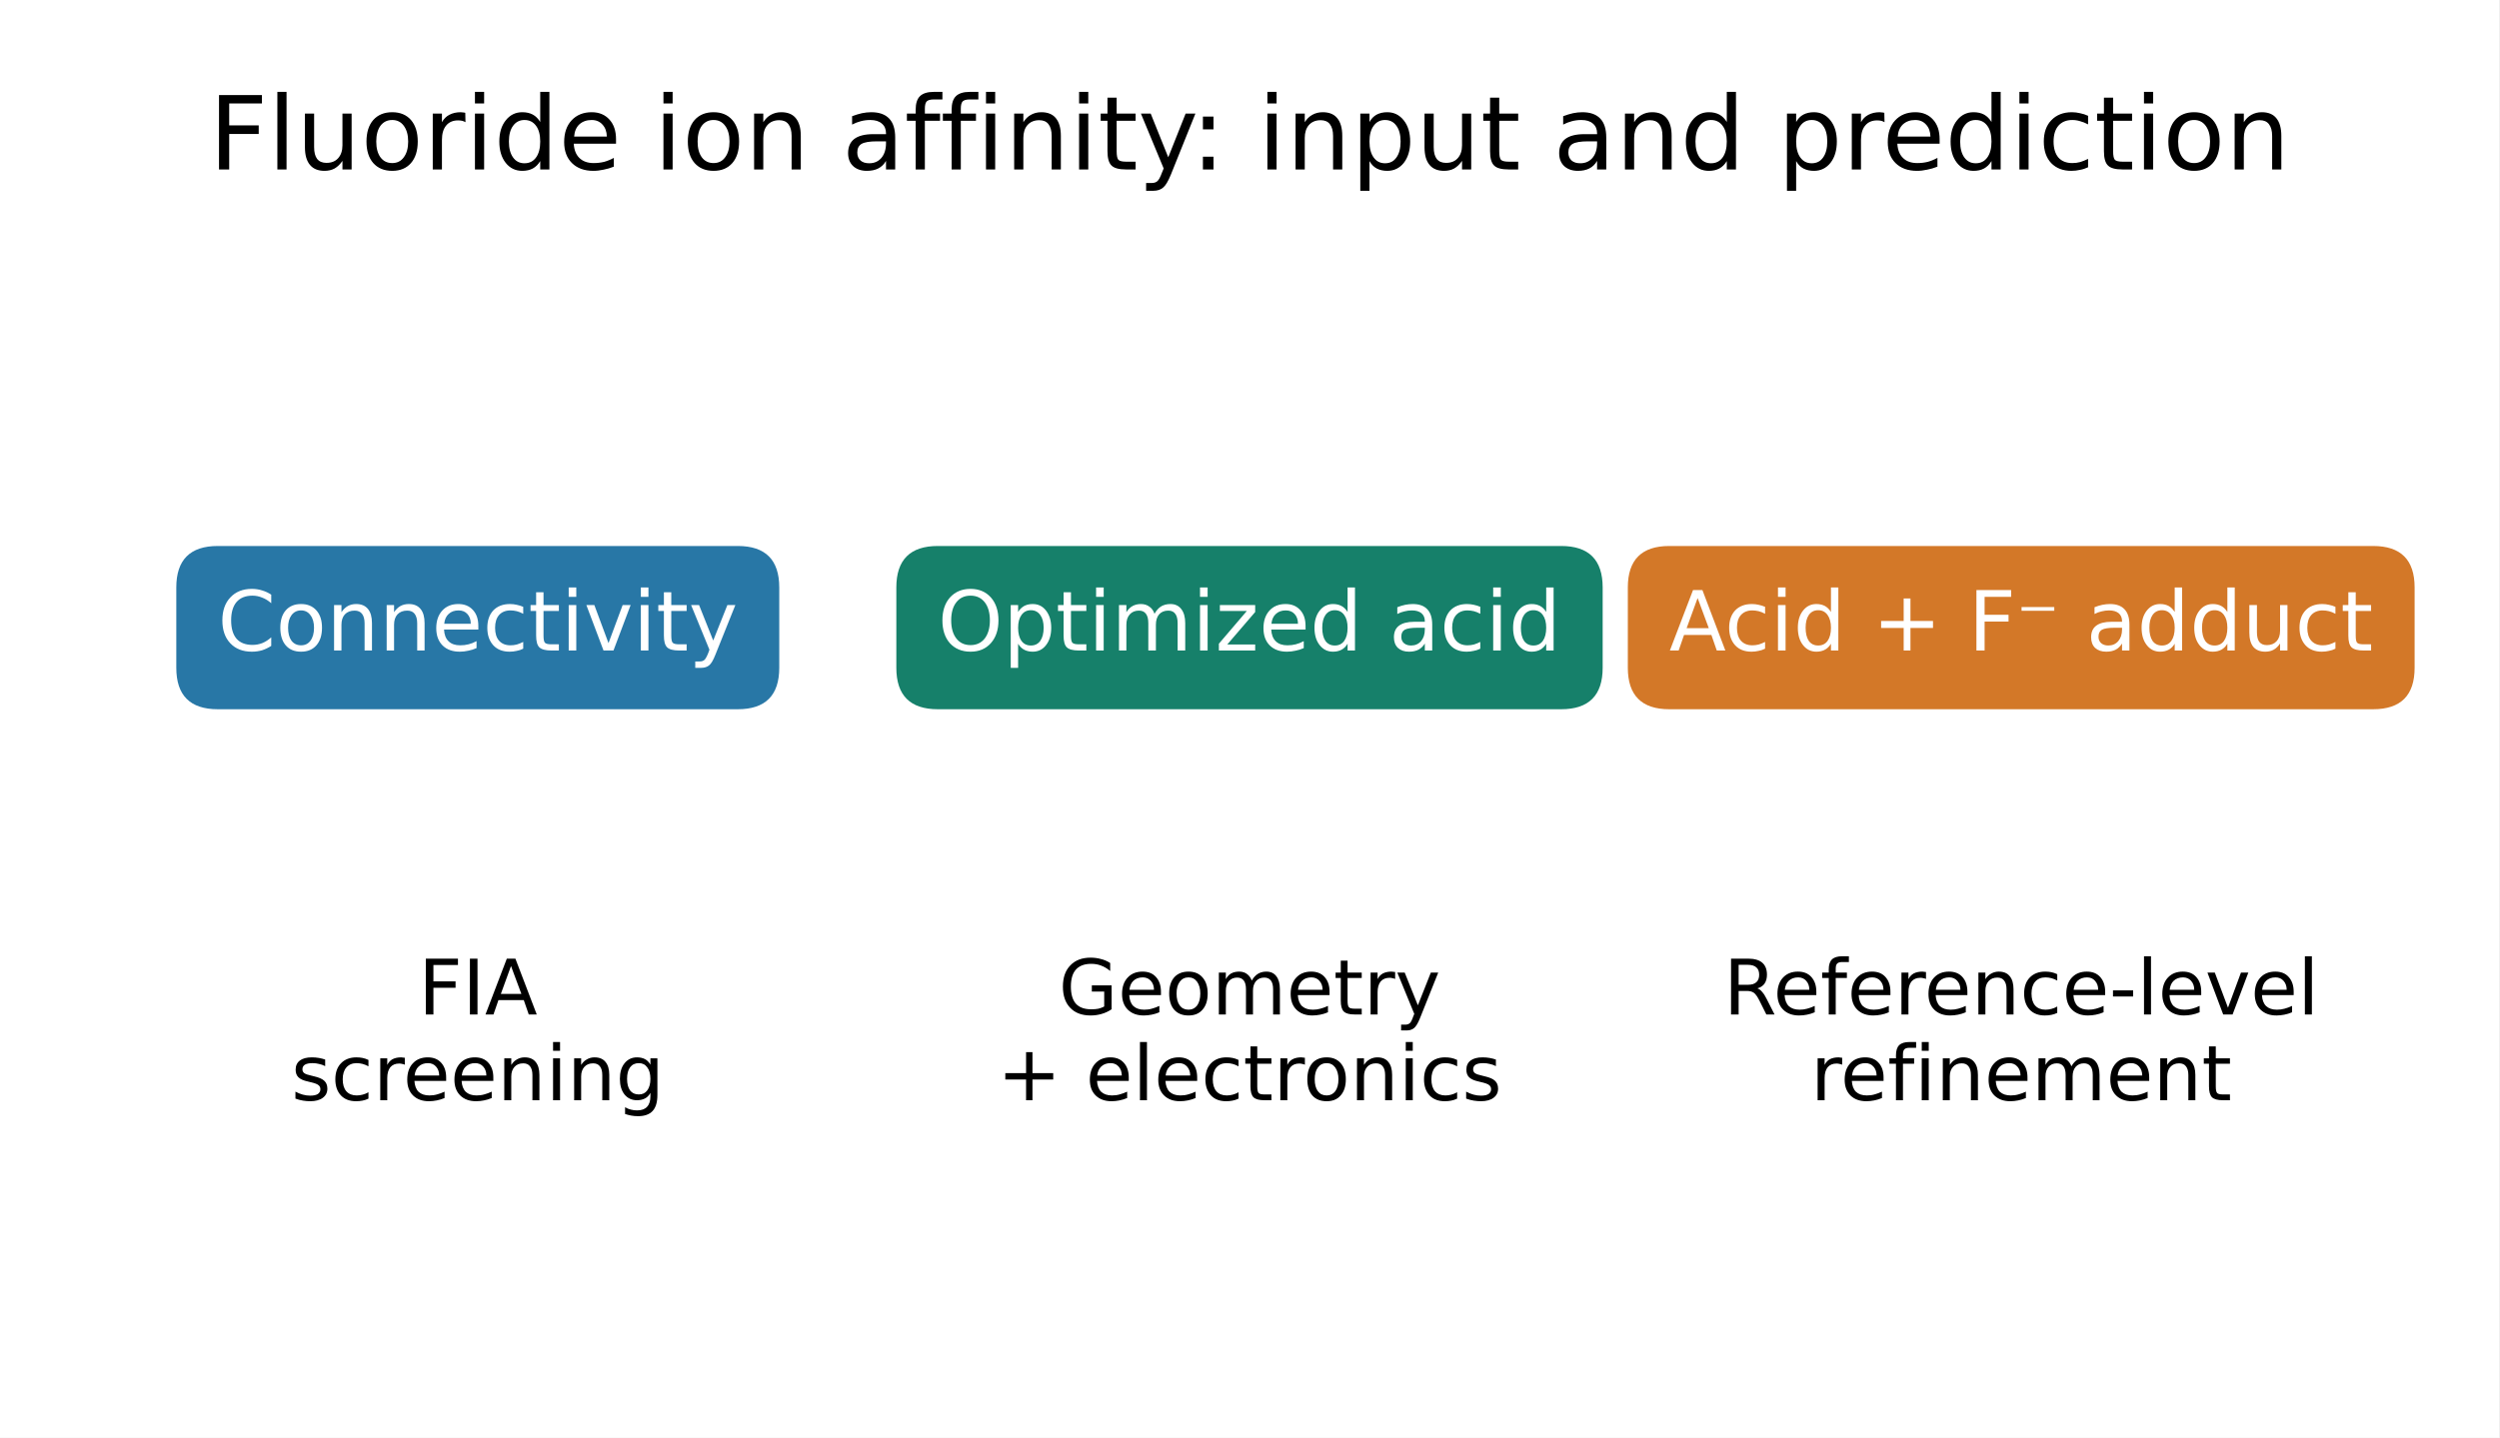
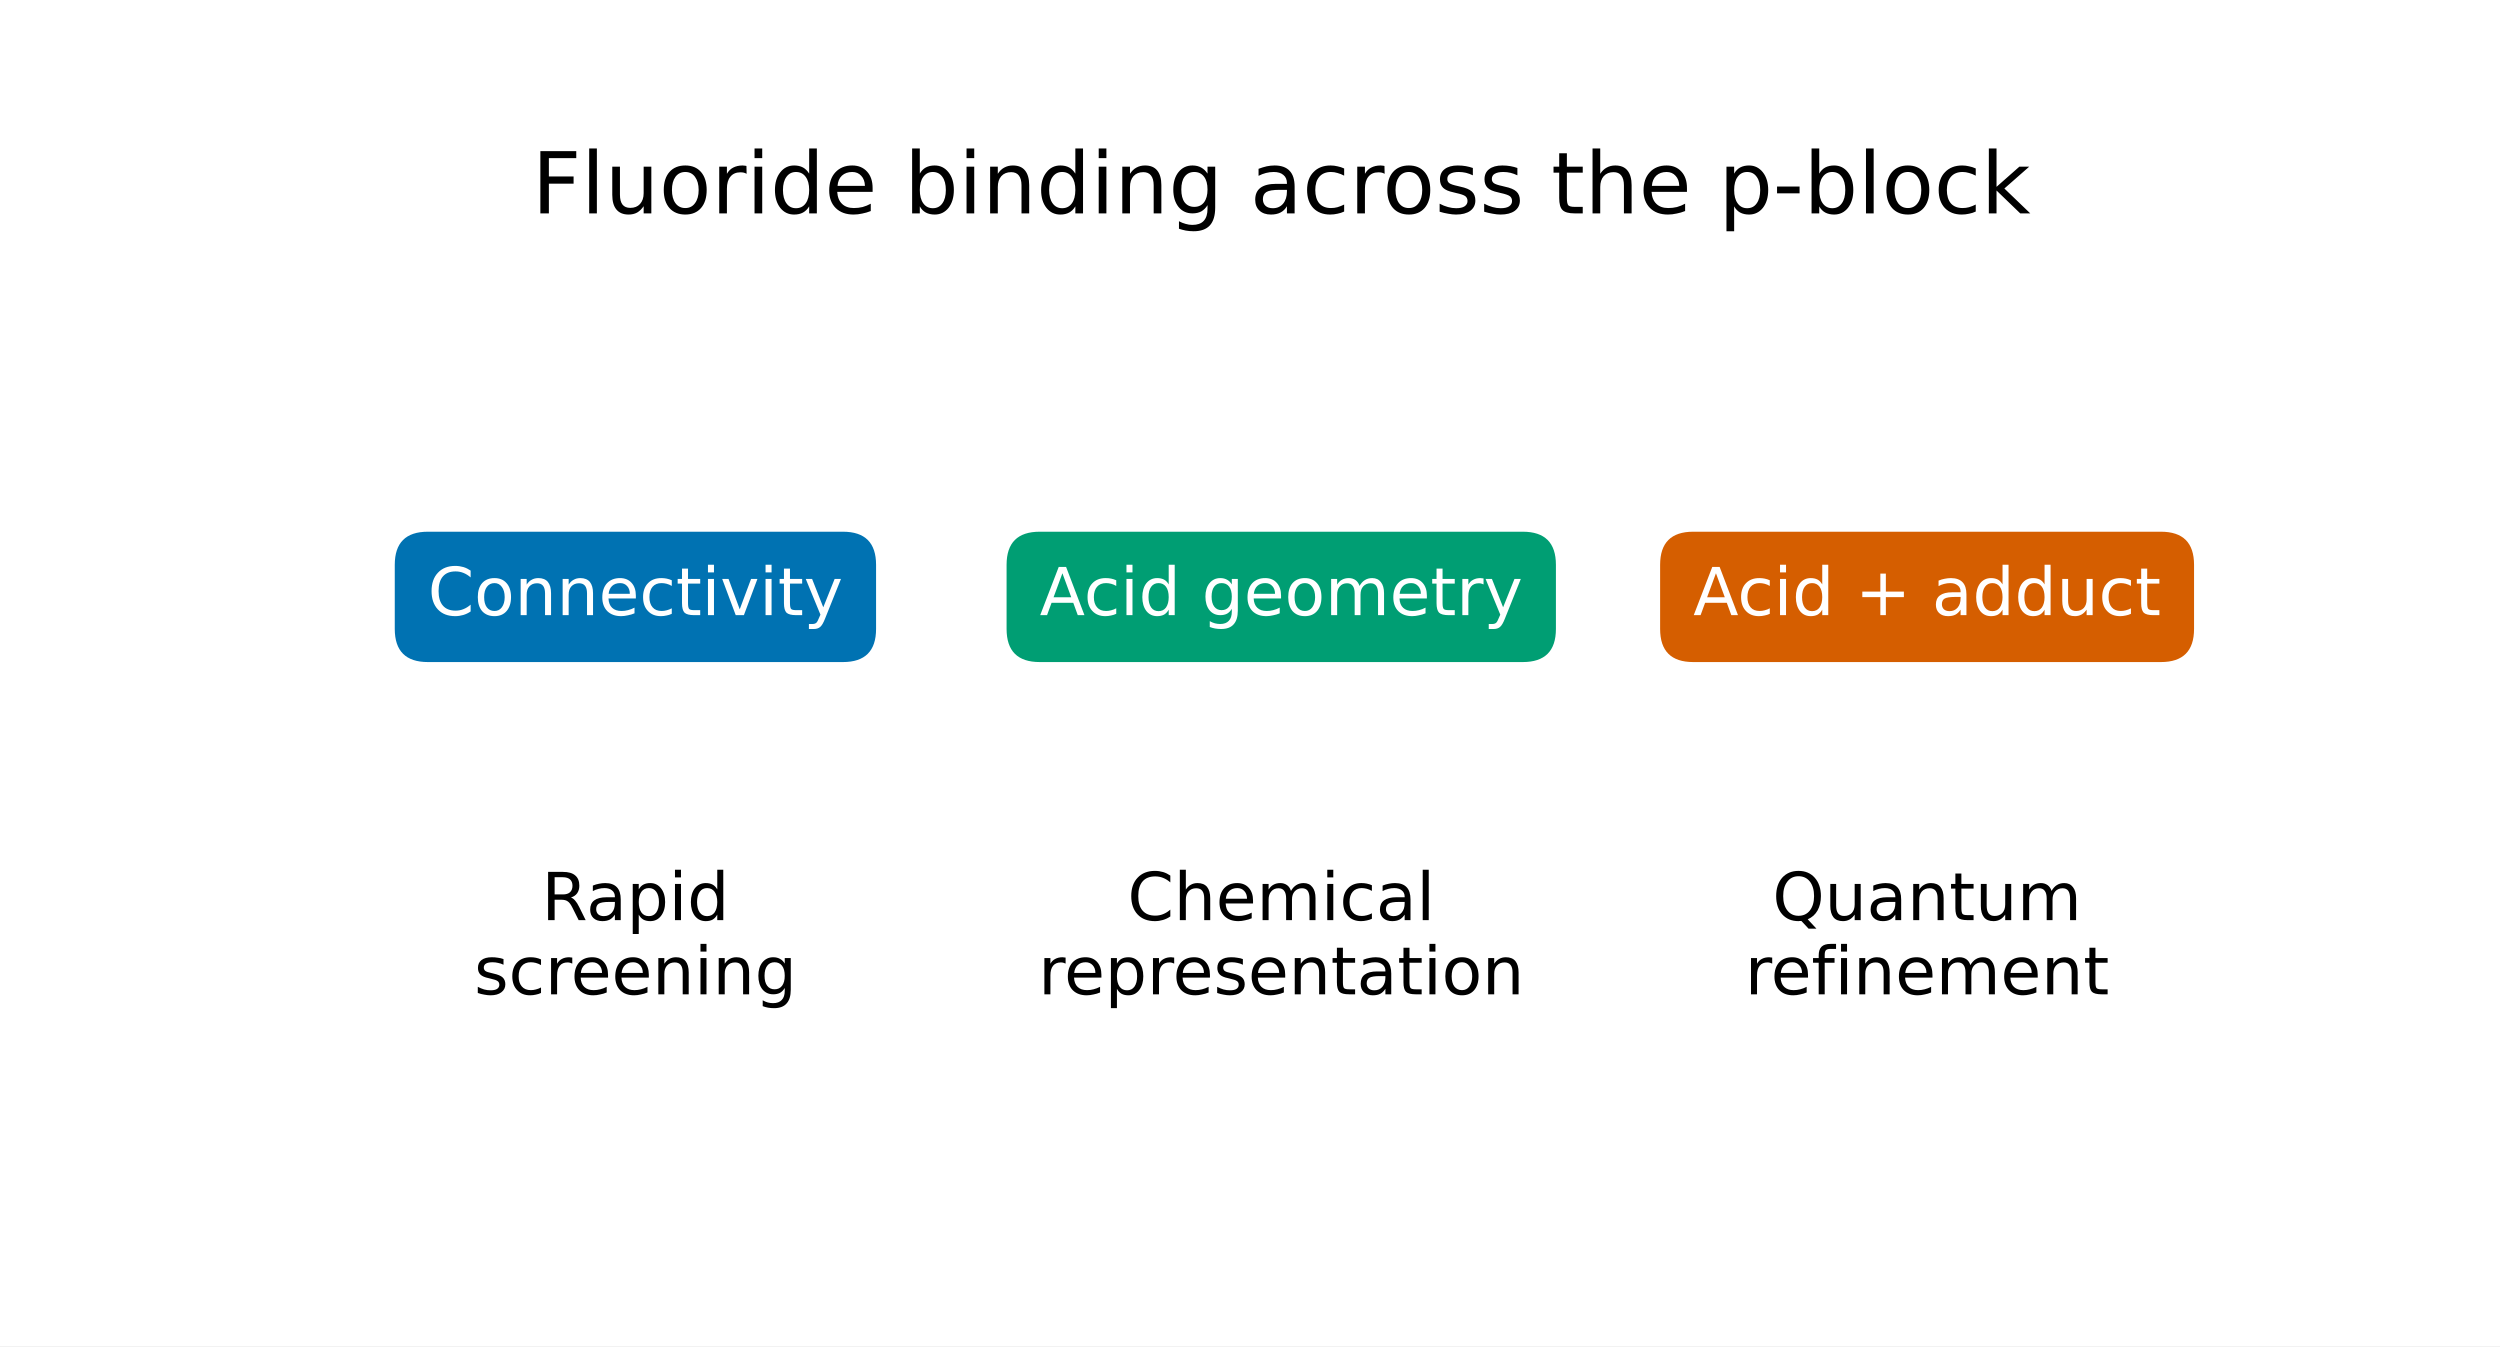
- <svg xmlns="http://www.w3.org/2000/svg" width="195.75pt" height="112.648pt" viewBox="0 0 195.75 112.648" version="1.1">
+ <svg xmlns="http://www.w3.org/2000/svg" width="234pt" height="126pt" viewBox="0 0 234 126" version="1.1">
  <defs>
    <style type="text/css">*{stroke-linejoin: round; stroke-linecap: butt}</style>
  </defs>
  <g id="figure_1">
    <g id="patch_1">
-       <path d="M 0 112.648  L 195.75 112.648  L 195.75 0  L 0 0  z " style="fill: #ffffff" />
+       <path d="M 0 126 L 234 126 L 234 0 L 0 0 z " style="fill: #ffffff" />
    </g>
    <g id="axes_1">
      <g id="text_1">
        <g id="patch_2">
-           <path d="M 17.06 55.572  L 57.79 55.572  Q 61.04 55.572 61.04 52.322  L 61.04 46.031  Q 61.04 42.781 57.79 42.781  L 17.06 42.781  Q 13.81 42.781 13.81 46.031  L 13.81 52.322  Q 13.81 55.572 17.06 55.572  z " style="fill: #2877a6" />
+           <path d="M 40.05 61.969 L 78.9 61.969 Q 82 61.969 82 58.869 L 82 52.868 Q 82 49.768 78.9 49.768 L 40.05 49.768 Q 36.95 49.768 36.95 52.868 L 36.95 58.869 Q 36.95 61.969 40.05 61.969 z " style="fill: #0072b2" />
        </g>
-         <text style="font-size: 6.5px; font-family: 'DejaVu Sans'; text-anchor: middle; fill: #ffffff" x="37.425" y="50.97" transform="rotate(-0 37.425 50.96974)">Connectivity</text>
+         <text style="font-size: 6.2px; font-family: 'DejaVu Sans'; text-anchor: middle; fill: #ffffff" x="59.475" y="57.579" transform="rotate(-0 59.475 57.57921)">Connectivity</text>
      </g>
      <g id="text_2">
-         <text style="font-size: 6px; font-family: 'DejaVu Sans'" transform="translate(32.76234 79.48903)">FIA</text>
-         <text style="font-size: 6px; font-family: 'DejaVu Sans'" transform="translate(22.81453 86.20772)">screening</text>
+         <text style="font-size: 6.2px; font-family: 'DejaVu Sans'" transform="translate(50.69377 86.12449)">Rapid</text>
+         <text style="font-size: 6.2px; font-family: 'DejaVu Sans'" transform="translate(44.37752 93.06713)">screening</text>
      </g>
      <g id="text_3">
        <g id="patch_3">
-           <path d="M 73.461 55.572  L 122.289 55.572  Q 125.539 55.572 125.539 52.322  L 125.539 46.031  Q 125.539 42.781 122.289 42.781  L 73.461 42.781  Q 70.211 42.781 70.211 46.031  L 70.211 52.322  Q 70.211 55.572 73.461 55.572  z " style="fill: #16806a" />
+           <path d="M 97.316 61.969 L 142.534 61.969 Q 145.634 61.969 145.634 58.869 L 145.634 52.868 Q 145.634 49.768 142.534 49.768 L 97.316 49.768 Q 94.216 49.768 94.216 52.868 L 94.216 58.869 Q 94.216 61.969 97.316 61.969 z " style="fill: #009e73" />
        </g>
-         <text style="font-size: 6.5px; font-family: 'DejaVu Sans'; text-anchor: middle; fill: #ffffff" x="97.875" y="50.97" transform="rotate(-0 97.875 50.96974)">Optimized acid</text>
+         <text style="font-size: 6.2px; font-family: 'DejaVu Sans'; text-anchor: middle; fill: #ffffff" x="119.925" y="57.579" transform="rotate(-0 119.925 57.57921)">Acid geometry</text>
      </g>
      <g id="text_4">
-         <text style="font-size: 6px; font-family: 'DejaVu Sans'" transform="translate(82.91578 79.48903)">Geometry</text>
-         <text style="font-size: 6px; font-family: 'DejaVu Sans'" transform="translate(78.10828 86.20772)">+ electronics</text>
+         <text style="font-size: 6.2px; font-family: 'DejaVu Sans'" transform="translate(105.542 86.12449)">Chemical</text>
+         <text style="font-size: 6.2px; font-family: 'DejaVu Sans'" transform="translate(97.1928 93.06713)">representation</text>
      </g>
      <g id="text_5">
        <g id="patch_4">
-           <path d="M 130.76 55.572  L 185.89 55.572  Q 189.14 55.572 189.14 52.322  L 189.14 46.031  Q 189.14 42.781 185.89 42.781  L 130.76 42.781  Q 127.51 42.781 127.51 46.031  L 127.51 52.322  Q 127.51 55.572 130.76 55.572  z " style="fill: #d37828" />
+           <path d="M 158.487 61.969 L 202.263 61.969 Q 205.363 61.969 205.363 58.869 L 205.363 52.868 Q 205.363 49.768 202.263 49.768 L 158.487 49.768 Q 155.387 49.768 155.387 52.868 L 155.387 58.869 Q 155.387 61.969 158.487 61.969 z " style="fill: #d55e00" />
        </g>
-         <text style="font-size: 6.5px; font-family: 'DejaVu Sans'; text-anchor: middle; fill: #ffffff" x="158.325" y="50.97" transform="rotate(-0 158.325 50.96974)">Acid + F⁻ adduct</text>
+         <text style="font-size: 6.2px; font-family: 'DejaVu Sans'; text-anchor: middle; fill: #ffffff" x="180.375" y="57.579" transform="rotate(-0 180.375 57.57921)">Acid + adduct</text>
      </g>
      <g id="text_6">
-         <text style="font-size: 6px; font-family: 'DejaVu Sans'" transform="translate(135.0023 79.48903)">Reference-level</text>
-         <text style="font-size: 6px; font-family: 'DejaVu Sans'" transform="translate(141.8311 86.20772)">refinement</text>
+         <text style="font-size: 6.2px; font-family: 'DejaVu Sans'" transform="translate(165.9062 86.12449)">Quantum</text>
+         <text style="font-size: 6.2px; font-family: 'DejaVu Sans'" transform="translate(163.3313 93.06713)">refinement</text>
      </g>
      <g id="text_7">
-         <text style="font-size: 8px; font-family: 'DejaVu Sans'; text-anchor: middle" x="97.875" y="13.279" transform="rotate(-0 97.875 13.27875)">Fluoride ion affinity: input and prediction</text>
+         <text style="font-size: 8px; font-family: 'DejaVu Sans'; text-anchor: middle" x="119.925" y="19.971" transform="rotate(-0 119.925 19.971)">Fluoride binding across the p-block</text>
      </g>
    </g>
  </g>
</svg>
